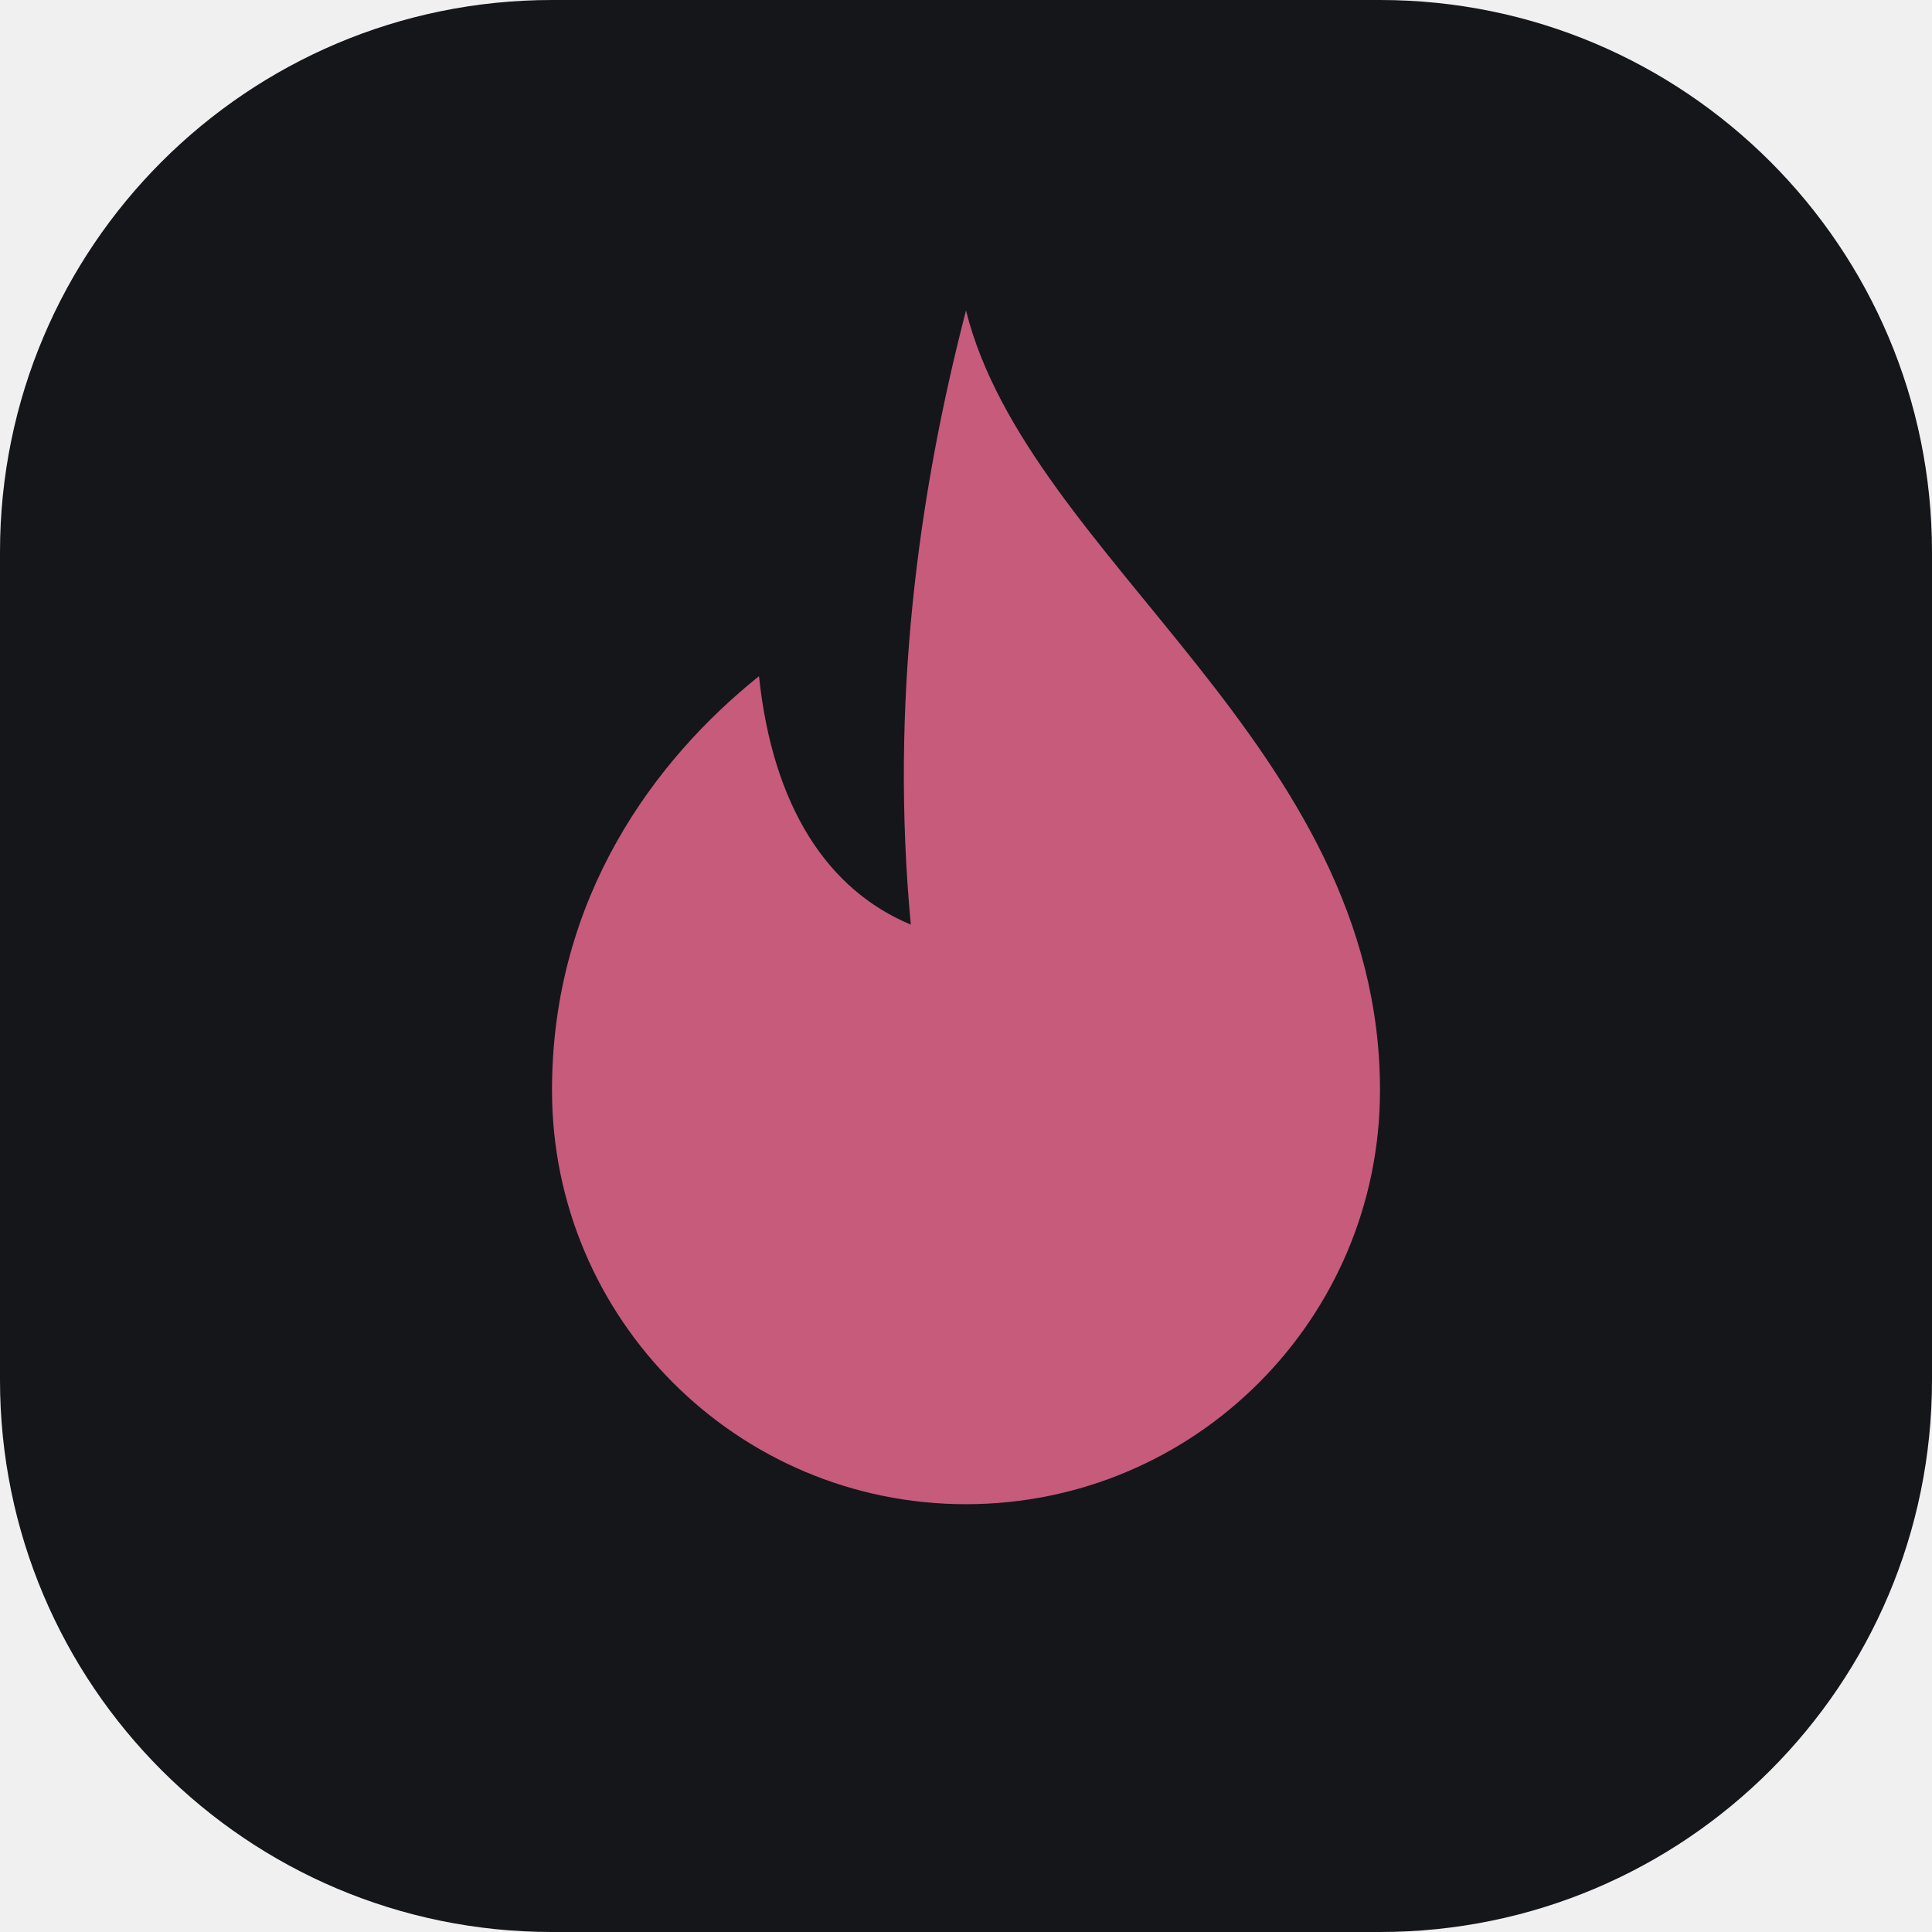
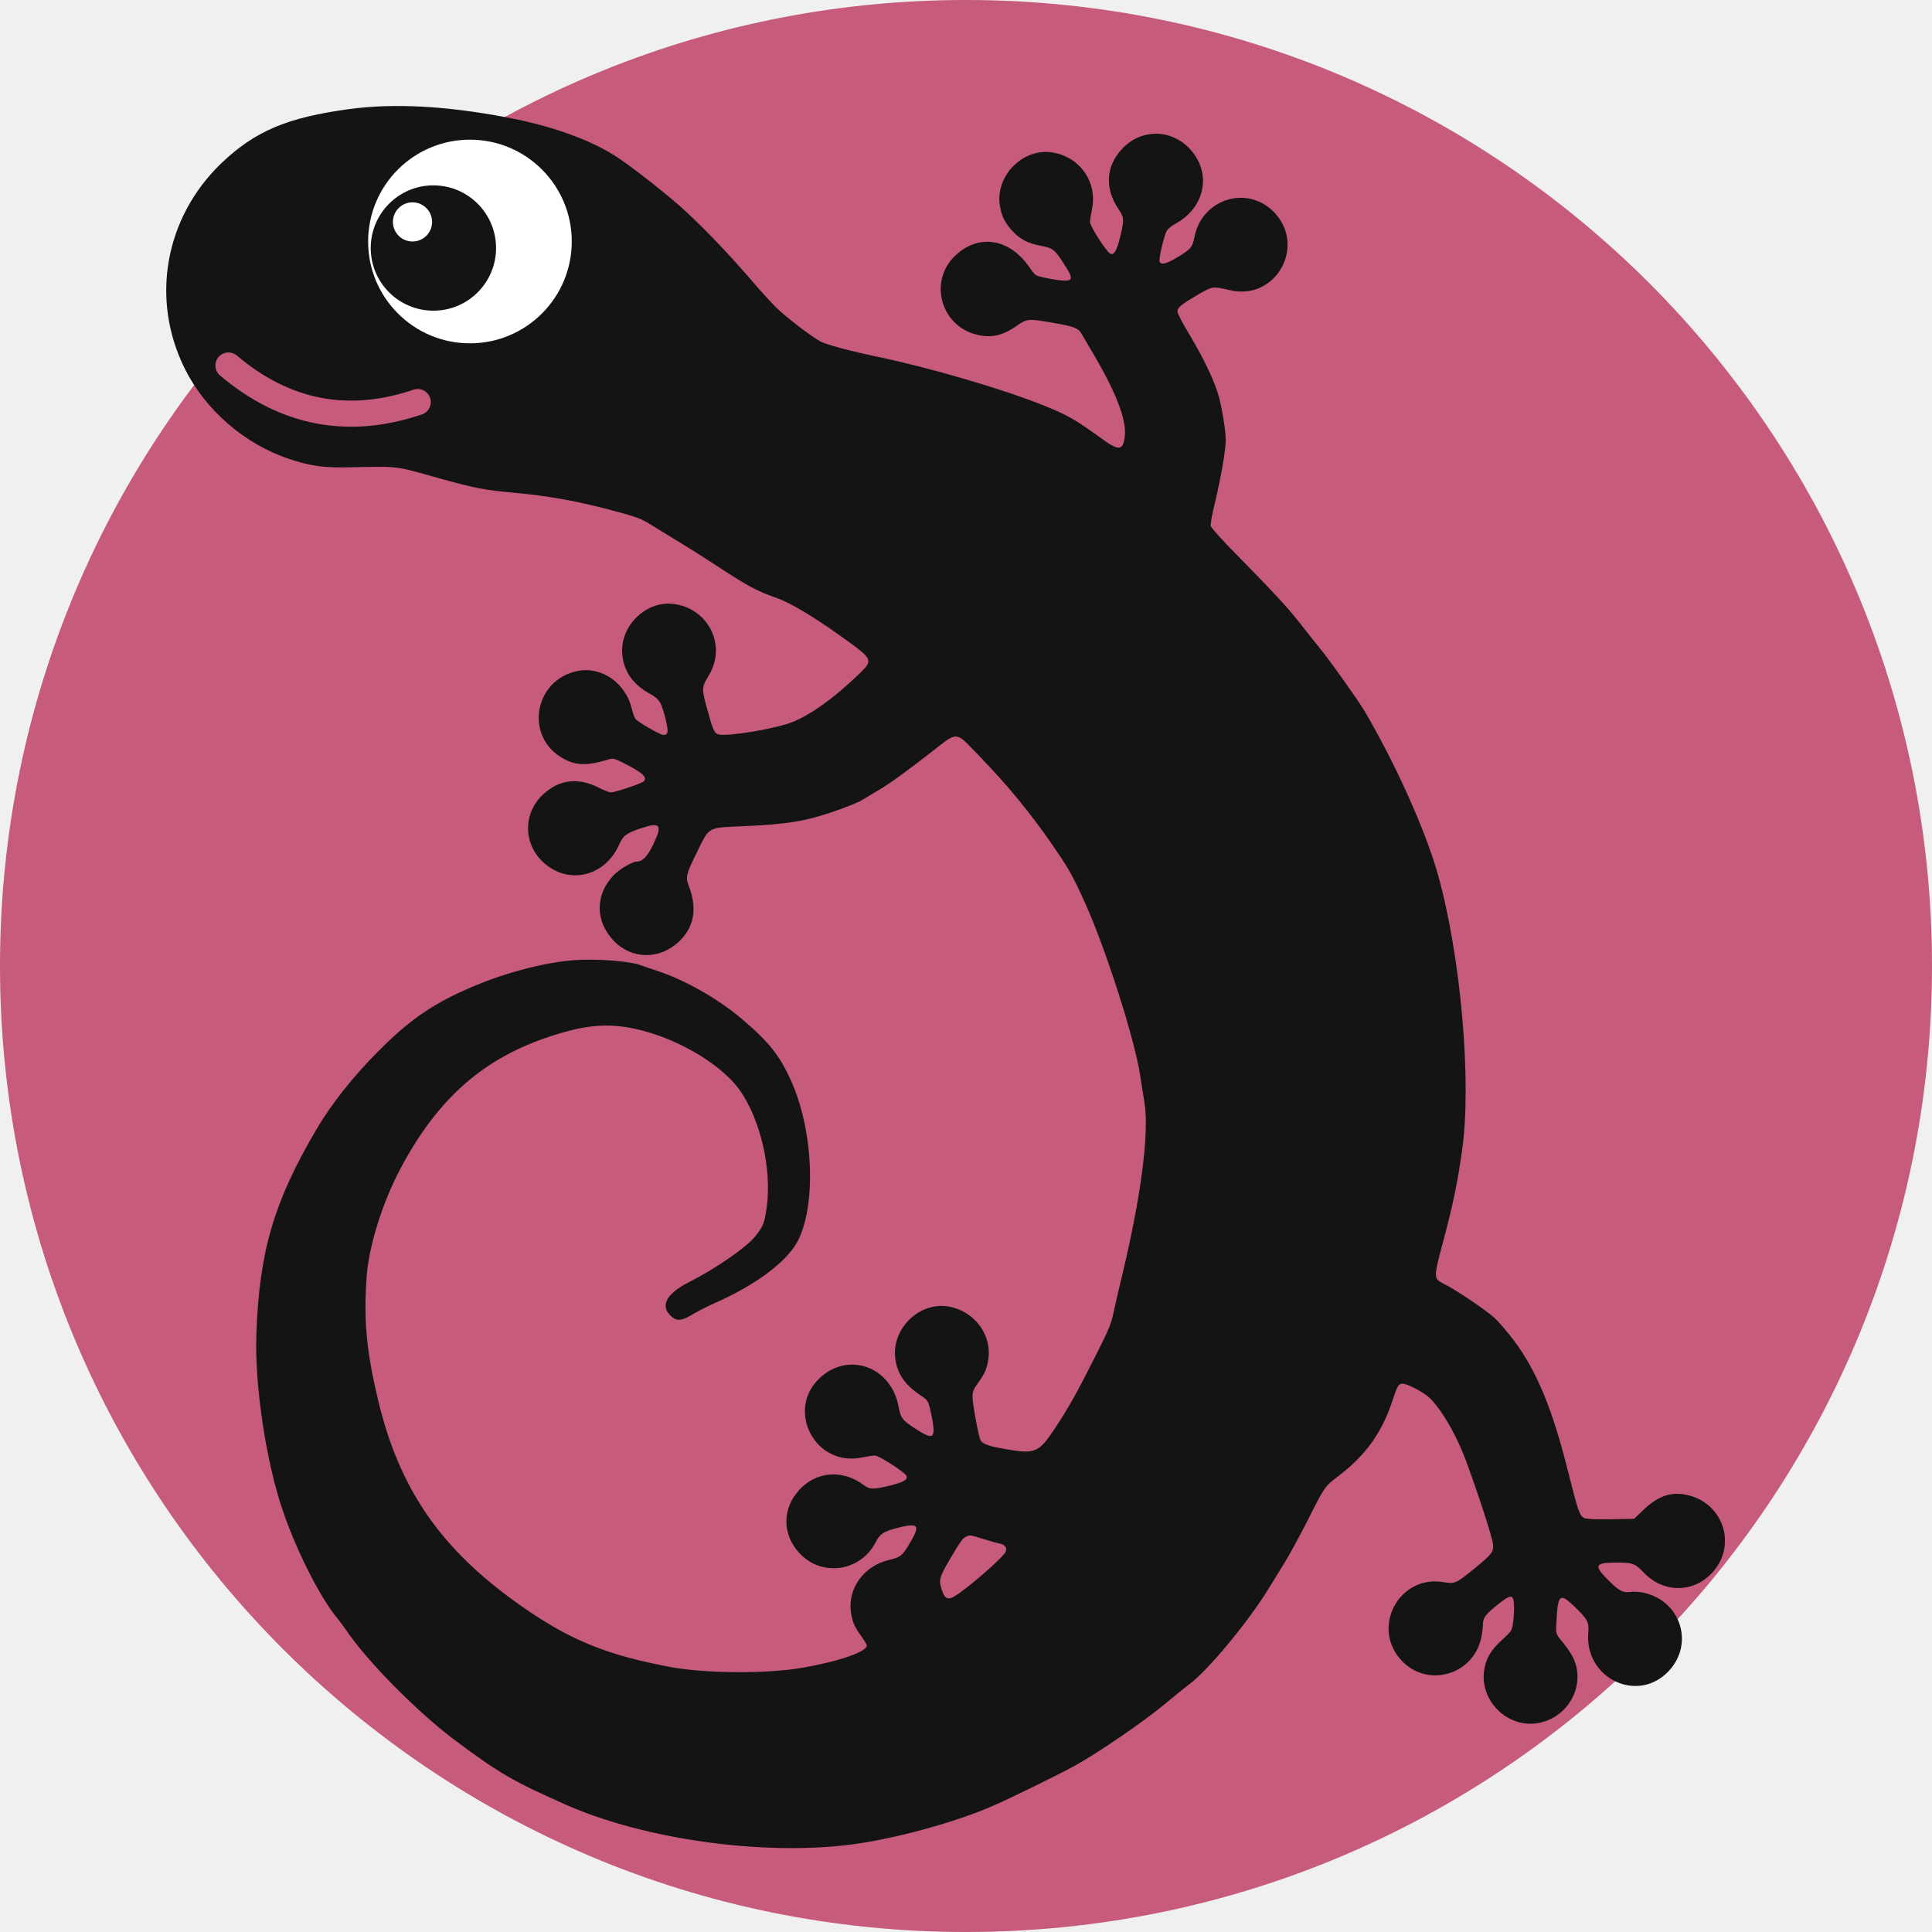
- <svg xmlns="http://www.w3.org/2000/svg" viewBox="0 0 28 28">
-   <rect width="28" height="28" rx="8" fill="#14161A" />
-   <path d="M14 4.5c.9 3.6 6 6.3 6 11.3a6 6 0 0 1-12 0c0-2.8 1.5-4.8 3-6 .2 1.9 1 3.1 2.2 3.6-.3-3.2.1-6.2.8-8.9z" fill="#C65B7C" />
+ <svg xmlns="http://www.w3.org/2000/svg" viewBox="280 240 1480 1480" role="img">
+   <circle cx="1020" cy="980" r="740" fill="#C65B7C" />
+   <g fill="#141414">
+     <g transform="translate(0,2000) scale(0.1,-0.1)">
+       <path d="M5480 16765 c-479 -64 -727 -169 -986 -417 -432 -416 -543 -1041 -278 -1573 158 -317 457 -576 797 -690 164 -55 266 -69 457 -65 399 8 341 15 705 -87 269 -74 331 -86 566 -108 263 -24 491 -65 764 -139 173 -46 207 -59 282 -106 35 -22 120 -74 189 -116 70 -42 190 -117 268 -168 281 -185 354 -225 504 -276 101 -35 278 -140 477 -282 280 -201 275 -188 124 -331 -174 -164 -336 -279 -473 -336 -125 -52 -498 -115 -571 -97 -33 8 -45 36 -89 199 -42 156 -42 161 14 254 133 220 9 493 -246 543 -234 46 -457 -179 -413 -415 21 -116 87 -202 203 -267 77 -43 90 -63 122 -186 27 -107 24 -132 -14 -132 -25 0 -200 101 -215 124 -8 12 -20 46 -27 76 -46 198 -232 327 -416 290 -337 -69 -407 -510 -107 -672 97 -53 182 -55 340 -7 40 12 45 11 115 -24 152 -75 193 -114 156 -145 -20 -16 -217 -82 -246 -82 -14 0 -55 15 -91 34 -160 83 -307 66 -431 -50 -153 -143 -153 -375 0 -518 189 -177 471 -114 581 130 34 75 56 91 171 130 146 48 164 26 94 -121 -44 -93 -83 -135 -126 -135 -36 0 -138 -60 -182 -107 -139 -150 -139 -346 0 -496 137 -147 352 -152 502 -11 119 112 144 255 74 434 -23 61 -17 87 69 260 94 190 75 179 354 191 323 14 470 37 683 110 96 33 198 73 225 91 28 17 86 52 130 78 76 44 203 136 395 285 213 166 184 167 363 -17 229 -237 397 -441 577 -702 121 -177 146 -222 240 -428 162 -359 385 -1056 425 -1331 8 -56 23 -147 32 -202 38 -233 -26 -724 -173 -1334 -25 -102 -54 -229 -65 -281 -17 -81 -35 -126 -126 -305 -157 -313 -225 -433 -334 -595 -113 -169 -145 -181 -377 -139 -123 22 -165 38 -181 67 -15 27 -61 280 -61 333 0 37 7 56 39 100 54 76 68 106 80 175 35 190 -97 375 -295 414 -234 46 -457 -179 -413 -415 20 -109 76 -187 191 -264 58 -38 61 -45 82 -145 38 -186 21 -203 -115 -115 -108 70 -119 84 -136 176 -57 304 -384 422 -603 217 -264 -247 -34 -684 322 -609 40 8 85 15 100 15 31 0 232 -129 242 -156 12 -30 -24 -50 -142 -78 -114 -27 -140 -26 -187 9 -161 119 -359 104 -489 -35 -136 -145 -136 -345 0 -490 170 -182 467 -139 582 86 33 64 60 82 168 110 163 41 177 23 92 -120 -56 -94 -71 -106 -158 -126 -197 -46 -324 -227 -289 -415 12 -68 26 -98 80 -174 22 -30 39 -60 39 -66 0 -49 -215 -123 -500 -172 -270 -46 -736 -43 -1005 7 -487 91 -769 206 -1143 468 -612 429 -933 891 -1097 1582 -89 376 -110 609 -86 946 18 235 124 572 264 832 284 530 631 835 1142 1003 294 97 478 107 726 39 298 -82 602 -272 730 -457 156 -226 241 -596 203 -887 -17 -124 -26 -148 -90 -229 -65 -81 -301 -245 -499 -345 -175 -88 -229 -180 -151 -258 47 -47 83 -46 171 7 38 23 112 61 164 84 314 137 555 316 640 474 146 275 123 852 -50 1234 -87 192 -169 295 -371 467 -181 155 -439 302 -648 371 -47 15 -110 37 -141 48 -73 26 -296 45 -459 38 -208 -8 -503 -79 -753 -178 -338 -136 -526 -259 -781 -514 -197 -196 -368 -412 -484 -610 -324 -551 -436 -932 -458 -1565 -14 -395 75 -985 205 -1360 104 -303 283 -656 410 -810 21 -25 52 -67 71 -95 162 -241 548 -631 835 -846 342 -255 444 -314 850 -494 602 -266 1507 -392 2185 -305 334 43 801 171 1090 298 144 63 514 245 629 309 185 103 515 330 680 466 75 62 163 134 197 159 145 111 445 473 600 725 26 43 80 130 119 193 40 63 122 215 184 337 130 258 128 255 234 336 208 158 334 333 413 576 40 119 47 131 81 131 31 0 137 -54 190 -96 91 -75 218 -289 295 -499 98 -266 198 -576 205 -634 7 -59 -6 -75 -150 -193 -134 -109 -142 -112 -229 -98 -340 58 -558 -347 -322 -600 202 -216 559 -109 613 185 6 32 11 75 11 95 0 47 23 76 118 152 99 78 116 76 120 -11 2 -35 -2 -94 -7 -130 -10 -64 -12 -66 -83 -132 -84 -76 -122 -138 -137 -224 -43 -239 176 -458 414 -414 196 36 328 222 294 415 -12 67 -43 125 -118 216 -44 53 -44 53 -37 166 11 189 28 201 137 95 100 -96 113 -120 106 -196 -32 -354 379 -552 617 -297 197 211 89 541 -197 600 -32 6 -75 9 -95 5 -54 -9 -89 8 -160 78 -127 125 -120 147 50 147 126 0 141 -5 213 -80 149 -154 376 -153 519 0 198 211 87 544 -200 600 -118 23 -218 -13 -327 -119 l-69 -66 -175 -3 c-117 -2 -185 1 -204 8 -38 16 -49 48 -125 350 -121 486 -241 776 -416 1010 -52 69 -119 147 -149 174 -65 59 -291 212 -377 255 -94 48 -94 39 -13 345 71 265 107 438 142 691 74 528 -12 1488 -187 2110 -96 338 -323 843 -562 1250 -45 77 -276 401 -342 480 -27 33 -94 116 -147 185 -105 133 -200 236 -494 535 -105 106 -190 201 -194 215 -3 15 9 87 31 175 45 186 84 411 84 482 0 66 -24 221 -51 327 -29 113 -115 296 -224 477 -52 86 -95 167 -95 181 0 33 26 54 152 128 119 69 114 68 256 36 344 -78 578 335 336 594 -203 217 -556 110 -614 -186 -15 -78 -28 -93 -129 -154 -87 -52 -127 -62 -138 -34 -8 21 34 199 55 236 9 15 38 39 66 54 230 125 281 391 110 574 -144 154 -374 154 -518 0 -126 -135 -135 -303 -26 -465 41 -60 42 -80 14 -197 -28 -118 -48 -154 -78 -142 -27 10 -156 211 -156 242 0 15 7 60 15 100 42 202 -85 392 -291 432 -234 46 -457 -178 -413 -415 14 -76 40 -126 97 -187 58 -62 117 -93 216 -111 91 -17 105 -28 175 -136 70 -108 72 -131 7 -131 -48 0 -191 27 -218 41 -10 5 -32 31 -49 57 -151 224 -389 265 -569 96 -216 -202 -108 -560 186 -613 104 -19 185 3 293 80 67 48 89 49 285 13 151 -27 179 -39 204 -86 10 -16 32 -55 51 -87 206 -341 295 -567 277 -698 -14 -105 -45 -108 -171 -17 -211 153 -271 187 -465 264 -310 123 -854 282 -1253 366 -212 44 -401 95 -442 118 -77 42 -281 200 -350 271 -39 40 -125 134 -190 211 -155 180 -336 370 -489 512 -124 117 -430 357 -547 430 -201 127 -490 229 -829 293 -463 88 -860 109 -1200 64z m4851 -10954 c52 -16 108 -32 126 -35 40 -9 57 -29 49 -59 -9 -39 -318 -307 -404 -351 -43 -22 -66 -9 -86 51 -27 78 -22 97 60 238 84 142 99 163 129 176 28 11 23 12 126 -20z" />
+     </g>
+   </g>
+   <circle cx="640" cy="425" r="78" fill="#fff" />
+   <circle cx="612" cy="430" r="48" fill="#141414" />
+   <circle cx="596" cy="410" r="15" fill="#fff" />
+   <path d="M455 520 Q520 575 600 548" fill="none" stroke="#C65B7C" stroke-width="20" stroke-linecap="round" />
</svg>
